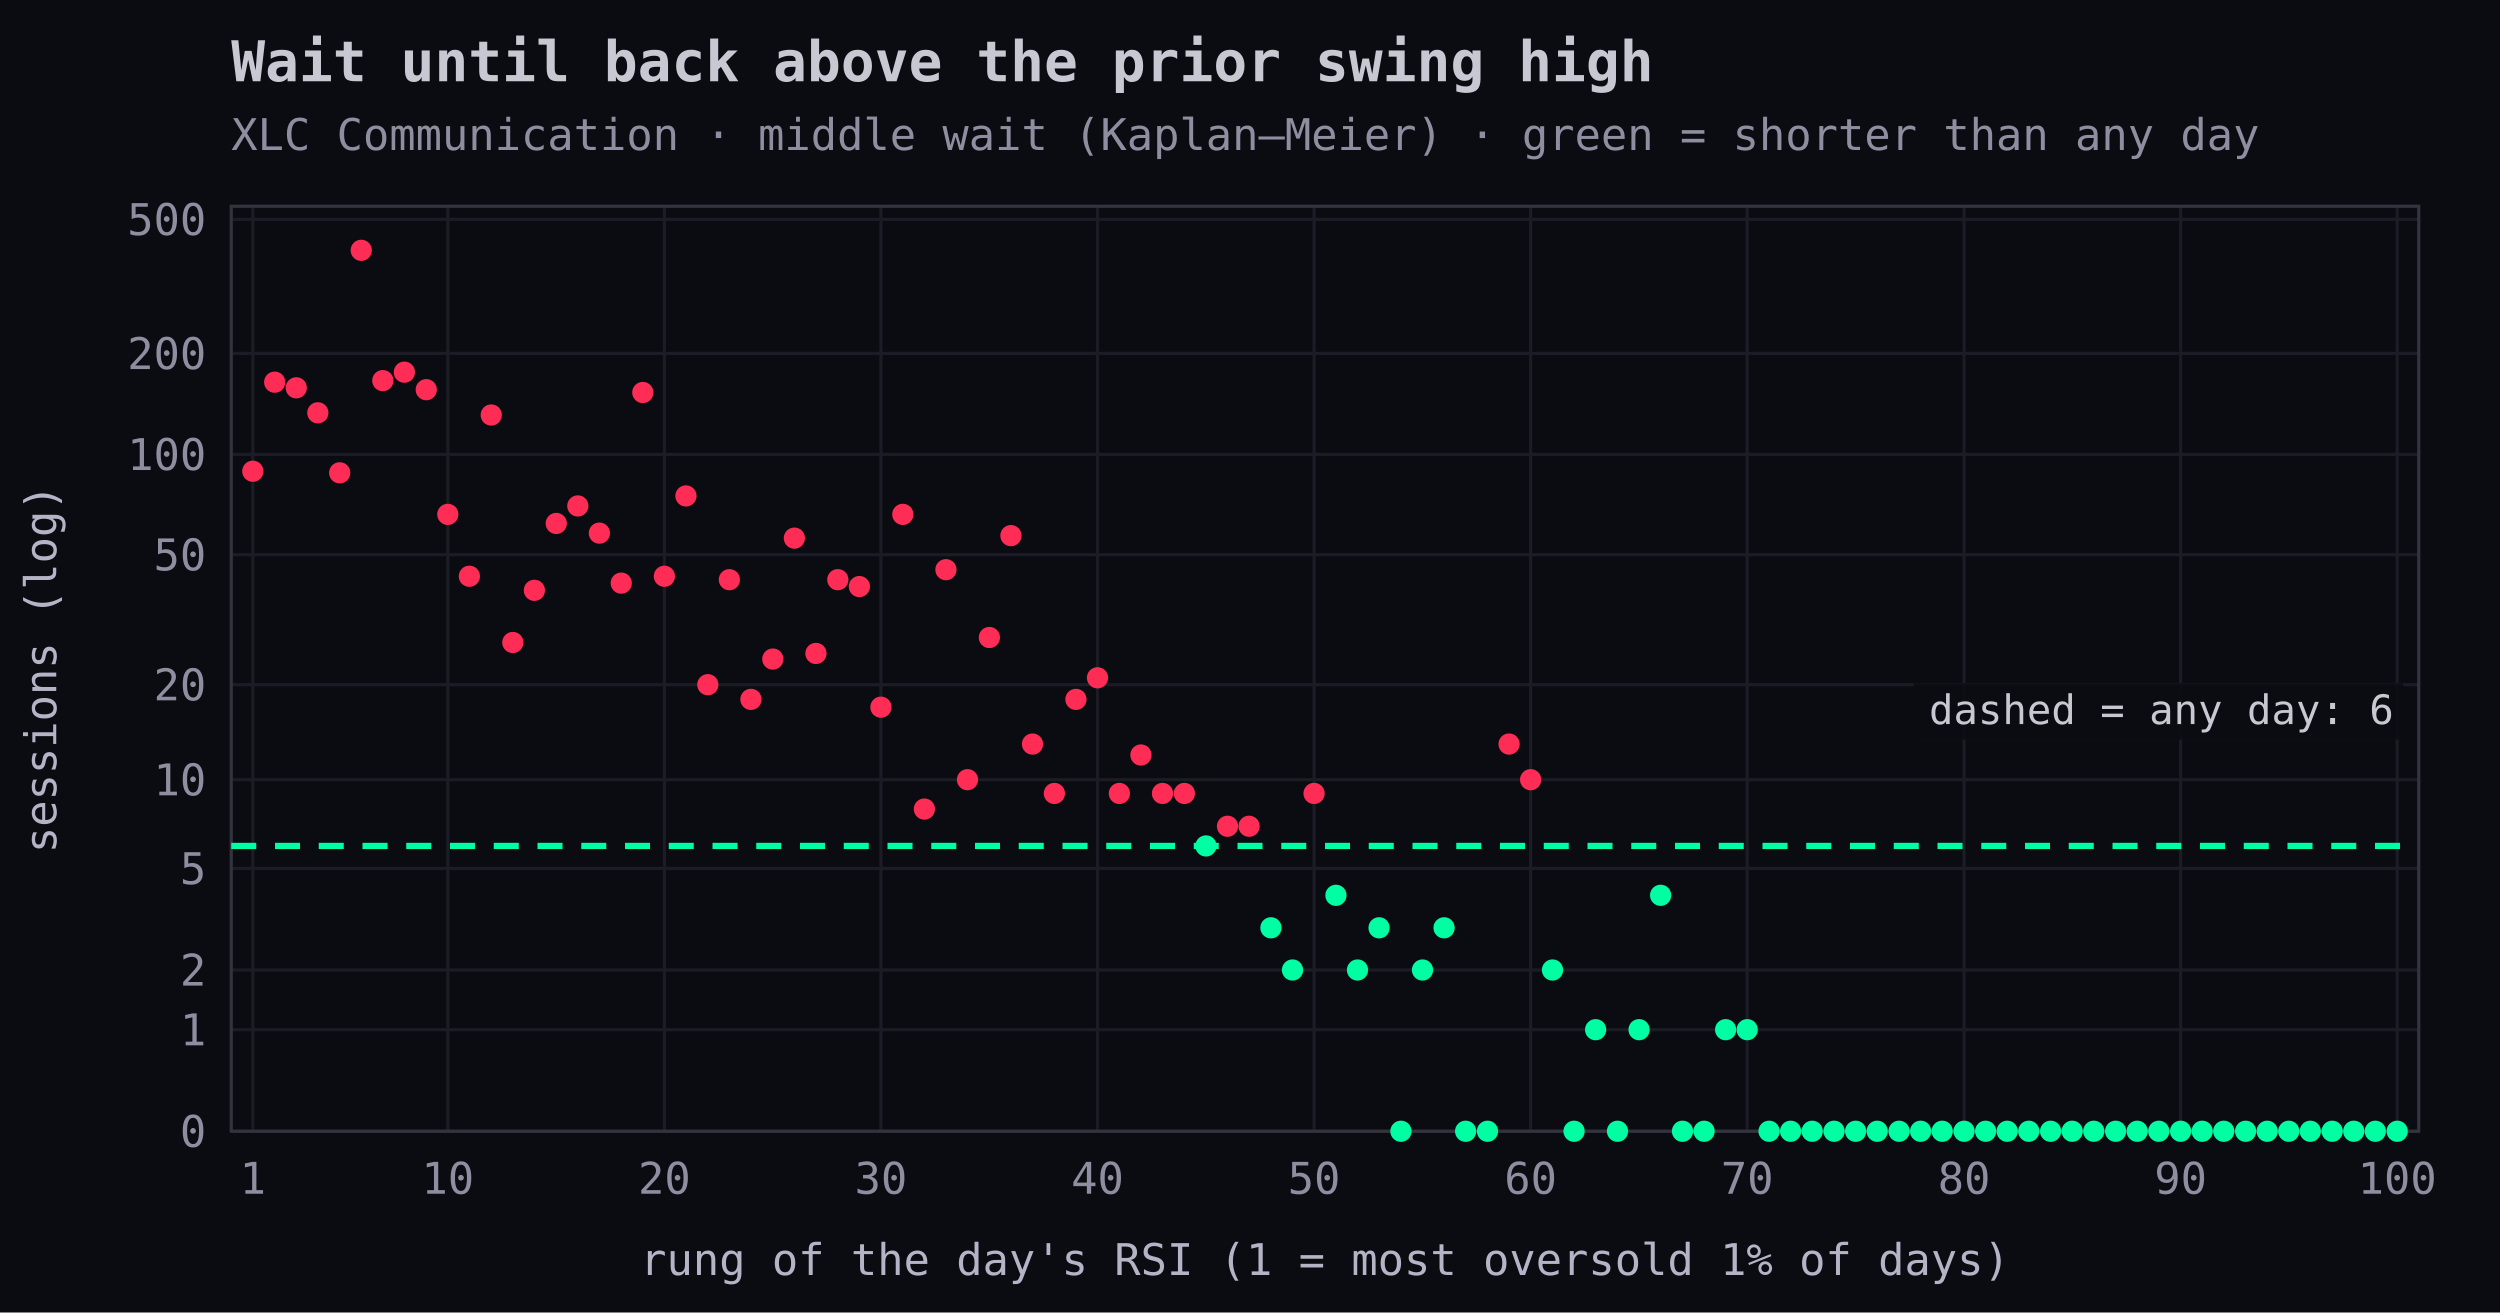
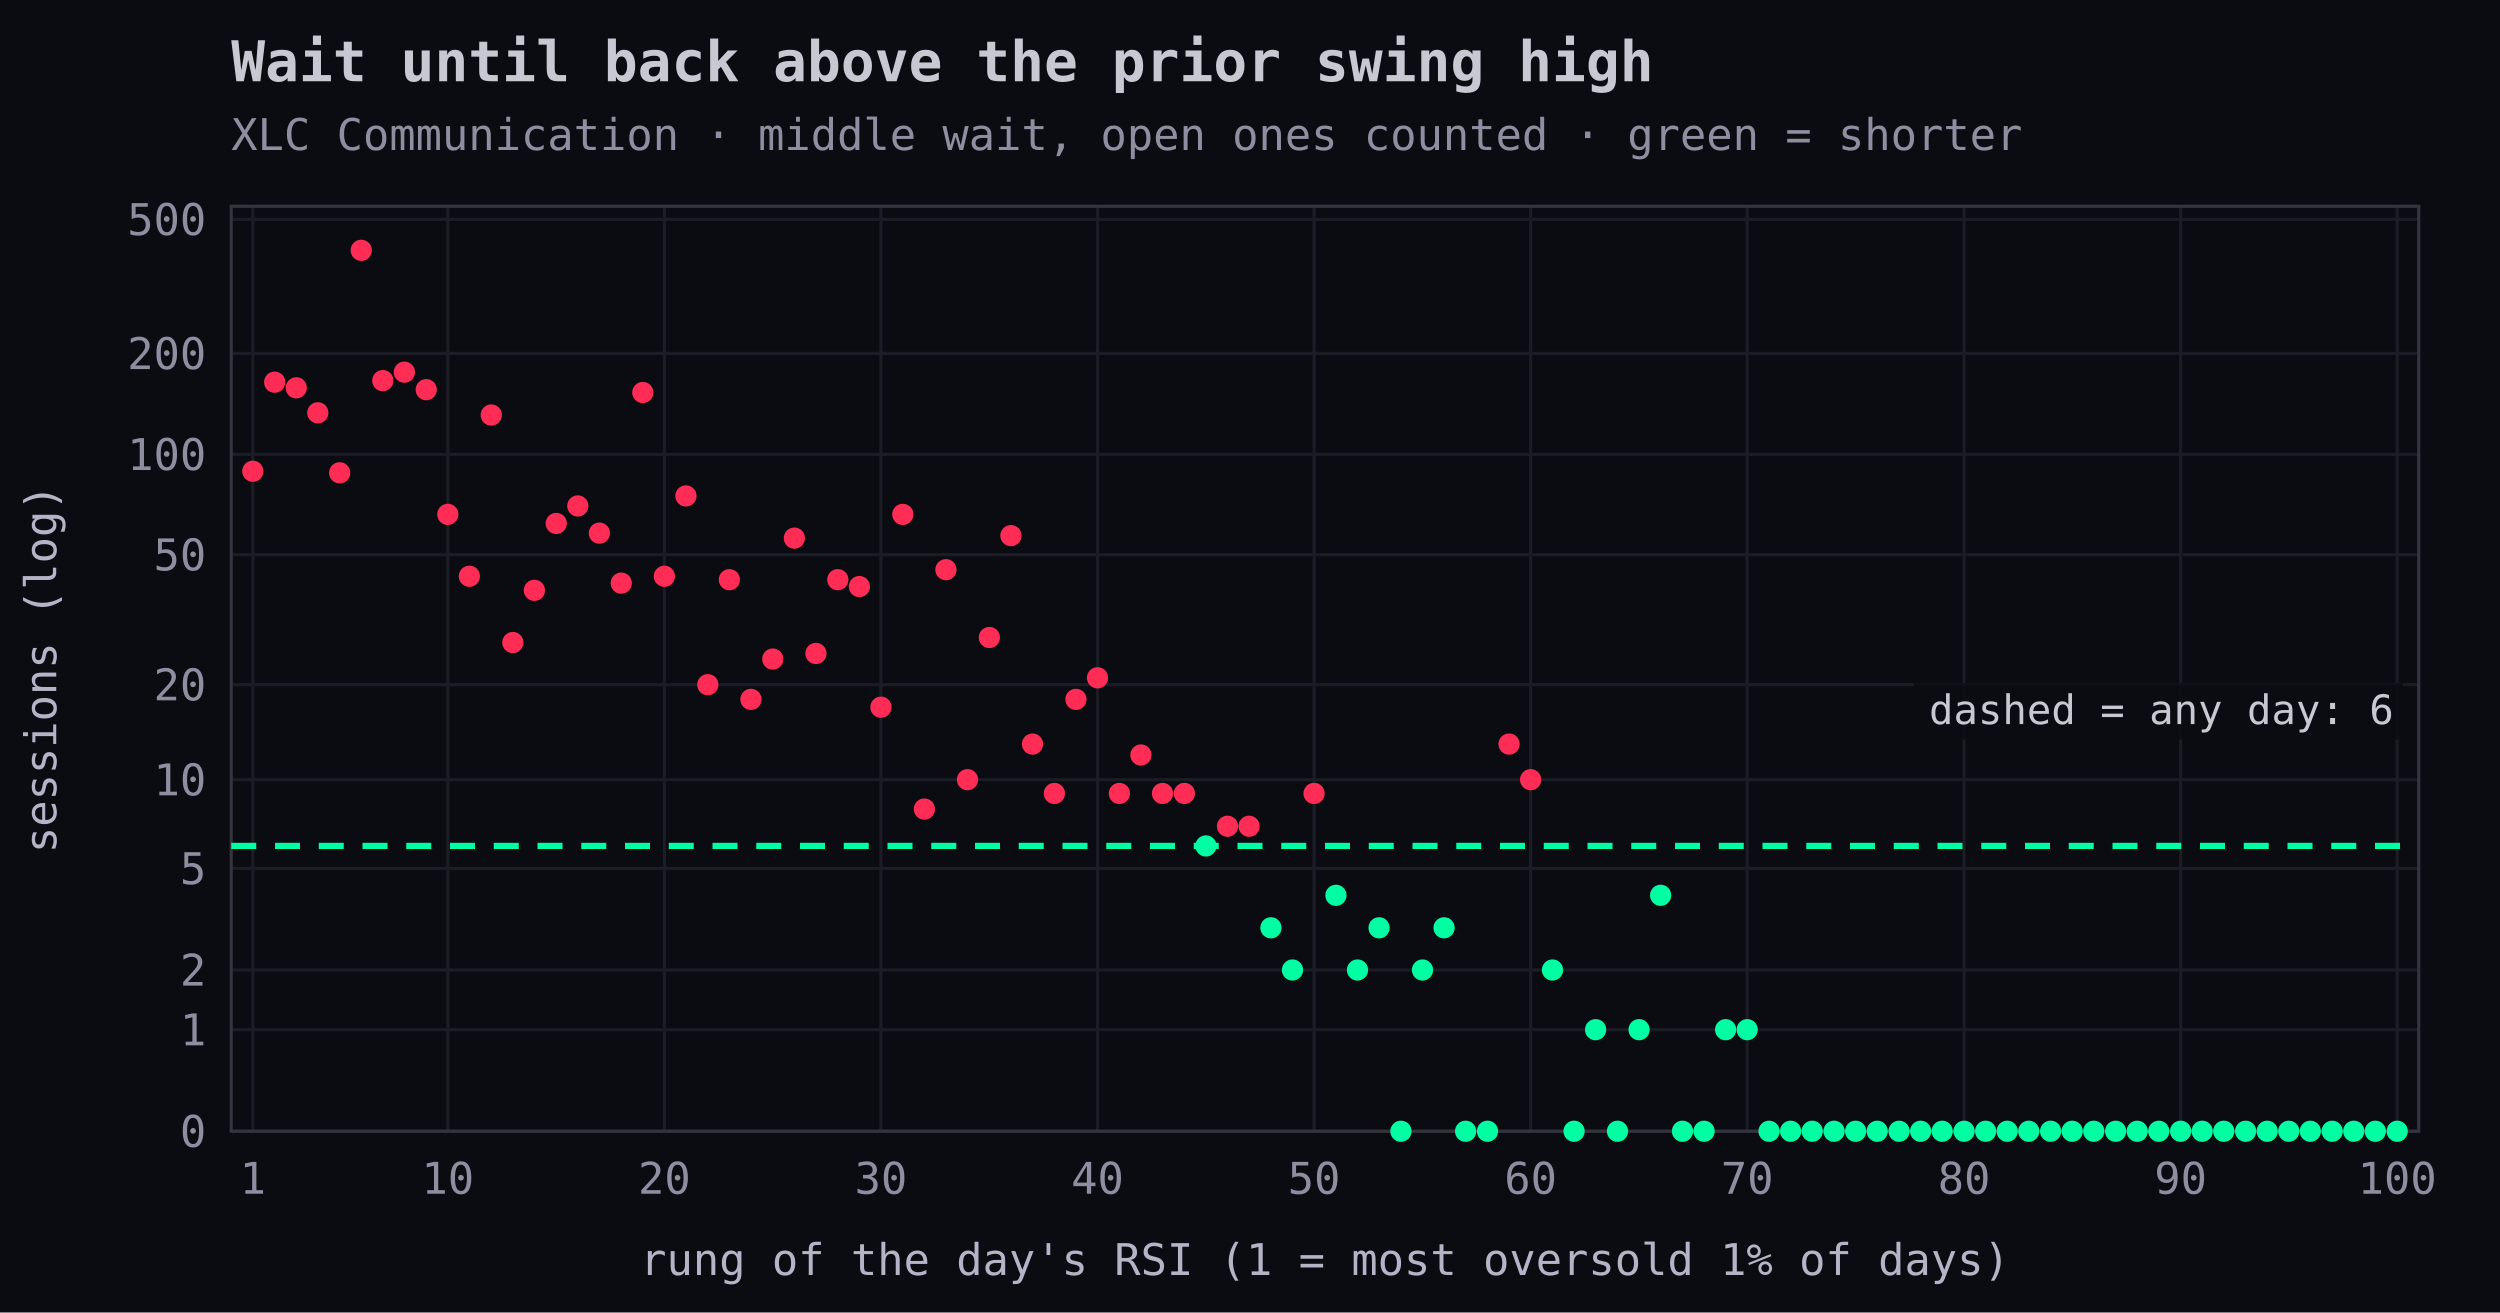
<svg xmlns="http://www.w3.org/2000/svg" viewBox="0 0 800 420" width="800" height="420" font-family="ui-monospace,SFMono-Regular,Menlo,monospace">
  <rect width="800" height="420" fill="#0B0B12" />
  <text x="74" y="26" font-size="18" fill="#C8C8D2" font-weight="600">Wait until back above the prior swing high</text>
-   <text x="74" y="48" font-size="14" fill="#8E8EA0">XLC Communication · middle wait (Kaplan–Meier) · green = shorter than any day</text>
+   <text x="74" y="48" font-size="14" fill="#8E8EA0">XLC Communication · middle wait, open ones counted · green = shorter</text>
  <line x1="74" x2="774" y1="362.0" y2="362.0" stroke="#1C1C26" />
  <text x="66" y="367.0" font-size="14" fill="#8E8EA0" text-anchor="end">0</text>
  <line x1="74" x2="774" y1="329.5" y2="329.5" stroke="#1C1C26" />
  <text x="66" y="334.5" font-size="14" fill="#8E8EA0" text-anchor="end">1</text>
  <line x1="74" x2="774" y1="310.4" y2="310.4" stroke="#1C1C26" />
  <text x="66" y="315.4" font-size="14" fill="#8E8EA0" text-anchor="end">2</text>
  <line x1="74" x2="774" y1="277.9" y2="277.9" stroke="#1C1C26" />
  <text x="66" y="282.9" font-size="14" fill="#8E8EA0" text-anchor="end">5</text>
  <line x1="74" x2="774" y1="249.5" y2="249.5" stroke="#1C1C26" />
  <text x="66" y="254.5" font-size="14" fill="#8E8EA0" text-anchor="end">10</text>
  <line x1="74" x2="774" y1="219.1" y2="219.1" stroke="#1C1C26" />
  <text x="66" y="224.1" font-size="14" fill="#8E8EA0" text-anchor="end">20</text>
  <line x1="74" x2="774" y1="177.5" y2="177.5" stroke="#1C1C26" />
  <text x="66" y="182.5" font-size="14" fill="#8E8EA0" text-anchor="end">50</text>
  <line x1="74" x2="774" y1="145.4" y2="145.4" stroke="#1C1C26" />
  <text x="66" y="150.4" font-size="14" fill="#8E8EA0" text-anchor="end">100</text>
  <line x1="74" x2="774" y1="113.1" y2="113.1" stroke="#1C1C26" />
  <text x="66" y="118.1" font-size="14" fill="#8E8EA0" text-anchor="end">200</text>
  <line x1="74" x2="774" y1="70.2" y2="70.2" stroke="#1C1C26" />
  <text x="66" y="75.2" font-size="14" fill="#8E8EA0" text-anchor="end">500</text>
  <line y1="66" y2="362" x1="80.9" x2="80.9" stroke="#1C1C26" />
  <text y="382" x="80.9" font-size="14" fill="#8E8EA0" text-anchor="middle">1</text>
  <line y1="66" y2="362" x1="143.3" x2="143.3" stroke="#1C1C26" />
  <text y="382" x="143.3" font-size="14" fill="#8E8EA0" text-anchor="middle">10</text>
  <line y1="66" y2="362" x1="212.6" x2="212.6" stroke="#1C1C26" />
  <text y="382" x="212.6" font-size="14" fill="#8E8EA0" text-anchor="middle">20</text>
  <line y1="66" y2="362" x1="281.9" x2="281.9" stroke="#1C1C26" />
  <text y="382" x="281.9" font-size="14" fill="#8E8EA0" text-anchor="middle">30</text>
  <line y1="66" y2="362" x1="351.2" x2="351.2" stroke="#1C1C26" />
  <text y="382" x="351.2" font-size="14" fill="#8E8EA0" text-anchor="middle">40</text>
  <line y1="66" y2="362" x1="420.5" x2="420.5" stroke="#1C1C26" />
  <text y="382" x="420.5" font-size="14" fill="#8E8EA0" text-anchor="middle">50</text>
  <line y1="66" y2="362" x1="489.8" x2="489.8" stroke="#1C1C26" />
  <text y="382" x="489.8" font-size="14" fill="#8E8EA0" text-anchor="middle">60</text>
  <line y1="66" y2="362" x1="559.1" x2="559.1" stroke="#1C1C26" />
  <text y="382" x="559.1" font-size="14" fill="#8E8EA0" text-anchor="middle">70</text>
  <line y1="66" y2="362" x1="628.5" x2="628.5" stroke="#1C1C26" />
  <text y="382" x="628.5" font-size="14" fill="#8E8EA0" text-anchor="middle">80</text>
  <line y1="66" y2="362" x1="697.8" x2="697.8" stroke="#1C1C26" />
  <text y="382" x="697.8" font-size="14" fill="#8E8EA0" text-anchor="middle">90</text>
  <line y1="66" y2="362" x1="767.1" x2="767.1" stroke="#1C1C26" />
  <text y="382" x="767.1" font-size="14" fill="#8E8EA0" text-anchor="middle">100</text>
  <rect x="74" y="66" width="700" height="296" fill="none" stroke="#34343F" />
  <text x="424" y="408" font-size="14" fill="#B4B4C6" text-anchor="middle">rung of the day's RSI (1 = most oversold 1% of days)</text>
  <text transform="translate(18 214) rotate(-90)" font-size="14" fill="#B4B4C6" text-anchor="middle">sessions (log)</text>
  <line x1="74" x2="774" y1="270.7" y2="270.7" stroke="#00FFA3" stroke-width="2" stroke-dasharray="8 6" />
  <circle cx="80.9" cy="150.8" r="3.4" fill="#FF2D55" />
  <circle cx="87.9" cy="122.3" r="3.4" fill="#FF2D55" />
  <circle cx="94.8" cy="124.1" r="3.4" fill="#FF2D55" />
  <circle cx="101.7" cy="132.1" r="3.4" fill="#FF2D55" />
  <circle cx="108.7" cy="151.3" r="3.4" fill="#FF2D55" />
  <circle cx="115.6" cy="80.1" r="3.4" fill="#FF2D55" />
  <circle cx="122.5" cy="121.8" r="3.4" fill="#FF2D55" />
  <circle cx="129.4" cy="119.1" r="3.4" fill="#FF2D55" />
  <circle cx="136.4" cy="124.7" r="3.4" fill="#FF2D55" />
  <circle cx="143.3" cy="164.6" r="3.4" fill="#FF2D55" />
  <circle cx="150.2" cy="184.4" r="3.4" fill="#FF2D55" />
  <circle cx="157.2" cy="132.8" r="3.4" fill="#FF2D55" />
  <circle cx="164.1" cy="205.6" r="3.4" fill="#FF2D55" />
  <circle cx="171.0" cy="188.9" r="3.4" fill="#FF2D55" />
  <circle cx="178.0" cy="167.5" r="3.4" fill="#FF2D55" />
  <circle cx="184.9" cy="161.9" r="3.4" fill="#FF2D55" />
  <circle cx="191.8" cy="170.6" r="3.4" fill="#FF2D55" />
  <circle cx="198.8" cy="186.6" r="3.4" fill="#FF2D55" />
  <circle cx="205.7" cy="125.6" r="3.4" fill="#FF2D55" />
  <circle cx="212.6" cy="184.4" r="3.4" fill="#FF2D55" />
  <circle cx="219.5" cy="158.7" r="3.4" fill="#FF2D55" />
  <circle cx="226.5" cy="219.1" r="3.4" fill="#FF2D55" />
  <circle cx="233.4" cy="185.5" r="3.4" fill="#FF2D55" />
  <circle cx="240.3" cy="223.8" r="3.4" fill="#FF2D55" />
  <circle cx="247.3" cy="210.9" r="3.4" fill="#FF2D55" />
  <circle cx="254.2" cy="172.2" r="3.4" fill="#FF2D55" />
  <circle cx="261.1" cy="209.1" r="3.4" fill="#FF2D55" />
  <circle cx="268.1" cy="185.5" r="3.4" fill="#FF2D55" />
  <circle cx="275.0" cy="187.7" r="3.4" fill="#FF2D55" />
  <circle cx="281.9" cy="226.3" r="3.4" fill="#FF2D55" />
  <circle cx="288.9" cy="164.6" r="3.4" fill="#FF2D55" />
  <circle cx="295.8" cy="258.9" r="3.4" fill="#FF2D55" />
  <circle cx="302.7" cy="182.3" r="3.4" fill="#FF2D55" />
  <circle cx="309.6" cy="249.5" r="3.4" fill="#FF2D55" />
  <circle cx="316.6" cy="204.0" r="3.4" fill="#FF2D55" />
  <circle cx="323.5" cy="171.4" r="3.4" fill="#FF2D55" />
  <circle cx="330.4" cy="238.1" r="3.4" fill="#FF2D55" />
  <circle cx="337.4" cy="253.9" r="3.4" fill="#FF2D55" />
  <circle cx="344.3" cy="223.8" r="3.4" fill="#FF2D55" />
  <circle cx="351.2" cy="216.9" r="3.4" fill="#FF2D55" />
  <circle cx="358.2" cy="253.9" r="3.4" fill="#FF2D55" />
  <circle cx="365.1" cy="241.6" r="3.4" fill="#FF2D55" />
  <circle cx="372.0" cy="253.9" r="3.4" fill="#FF2D55" />
  <circle cx="379.0" cy="253.9" r="3.4" fill="#FF2D55" />
  <circle cx="385.9" cy="270.7" r="3.4" fill="#00FFA3" />
  <circle cx="392.8" cy="264.4" r="3.4" fill="#FF2D55" />
  <circle cx="399.7" cy="264.4" r="3.4" fill="#FF2D55" />
  <circle cx="406.7" cy="296.9" r="3.4" fill="#00FFA3" />
  <circle cx="413.6" cy="310.4" r="3.4" fill="#00FFA3" />
  <circle cx="420.5" cy="253.9" r="3.4" fill="#FF2D55" />
  <circle cx="427.5" cy="286.5" r="3.4" fill="#00FFA3" />
  <circle cx="434.4" cy="310.4" r="3.4" fill="#00FFA3" />
  <circle cx="441.3" cy="296.9" r="3.4" fill="#00FFA3" />
  <circle cx="448.3" cy="362.0" r="3.4" fill="#00FFA3" />
  <circle cx="455.2" cy="310.4" r="3.4" fill="#00FFA3" />
  <circle cx="462.1" cy="296.9" r="3.4" fill="#00FFA3" />
  <circle cx="469.0" cy="362.0" r="3.4" fill="#00FFA3" />
  <circle cx="476.0" cy="362.0" r="3.4" fill="#00FFA3" />
  <circle cx="482.9" cy="238.1" r="3.4" fill="#FF2D55" />
  <circle cx="489.8" cy="249.5" r="3.4" fill="#FF2D55" />
  <circle cx="496.8" cy="310.4" r="3.4" fill="#00FFA3" />
  <circle cx="503.7" cy="362.0" r="3.4" fill="#00FFA3" />
  <circle cx="510.6" cy="329.5" r="3.4" fill="#00FFA3" />
  <circle cx="517.6" cy="362.0" r="3.4" fill="#00FFA3" />
  <circle cx="524.5" cy="329.5" r="3.4" fill="#00FFA3" />
  <circle cx="531.4" cy="286.5" r="3.4" fill="#00FFA3" />
  <circle cx="538.4" cy="362.0" r="3.4" fill="#00FFA3" />
  <circle cx="545.3" cy="362.0" r="3.4" fill="#00FFA3" />
  <circle cx="552.2" cy="329.5" r="3.4" fill="#00FFA3" />
  <circle cx="559.1" cy="329.5" r="3.4" fill="#00FFA3" />
  <circle cx="566.1" cy="362.0" r="3.4" fill="#00FFA3" />
  <circle cx="573.0" cy="362.0" r="3.4" fill="#00FFA3" />
  <circle cx="579.9" cy="362.0" r="3.4" fill="#00FFA3" />
  <circle cx="586.9" cy="362.0" r="3.4" fill="#00FFA3" />
  <circle cx="593.8" cy="362.0" r="3.4" fill="#00FFA3" />
  <circle cx="600.7" cy="362.0" r="3.4" fill="#00FFA3" />
  <circle cx="607.7" cy="362.0" r="3.4" fill="#00FFA3" />
  <circle cx="614.6" cy="362.0" r="3.4" fill="#00FFA3" />
  <circle cx="621.5" cy="362.0" r="3.4" fill="#00FFA3" />
  <circle cx="628.5" cy="362.0" r="3.4" fill="#00FFA3" />
  <circle cx="635.4" cy="362.0" r="3.4" fill="#00FFA3" />
  <circle cx="642.3" cy="362.0" r="3.4" fill="#00FFA3" />
  <circle cx="649.2" cy="362.0" r="3.4" fill="#00FFA3" />
  <circle cx="656.2" cy="362.0" r="3.4" fill="#00FFA3" />
  <circle cx="663.1" cy="362.0" r="3.4" fill="#00FFA3" />
  <circle cx="670.0" cy="362.0" r="3.4" fill="#00FFA3" />
  <circle cx="677.0" cy="362.0" r="3.4" fill="#00FFA3" />
  <circle cx="683.9" cy="362.0" r="3.4" fill="#00FFA3" />
  <circle cx="690.8" cy="362.0" r="3.4" fill="#00FFA3" />
  <circle cx="697.8" cy="362.0" r="3.4" fill="#00FFA3" />
  <circle cx="704.7" cy="362.0" r="3.4" fill="#00FFA3" />
  <circle cx="711.6" cy="362.0" r="3.4" fill="#00FFA3" />
  <circle cx="718.6" cy="362.0" r="3.4" fill="#00FFA3" />
  <circle cx="725.5" cy="362.0" r="3.4" fill="#00FFA3" />
  <circle cx="732.4" cy="362.0" r="3.4" fill="#00FFA3" />
  <circle cx="739.3" cy="362.0" r="3.4" fill="#00FFA3" />
  <circle cx="746.3" cy="362.0" r="3.4" fill="#00FFA3" />
  <circle cx="753.2" cy="362.0" r="3.4" fill="#00FFA3" />
  <circle cx="760.1" cy="362.0" r="3.4" fill="#00FFA3" />
  <circle cx="767.1" cy="362.0" r="3.4" fill="#00FFA3" />
  <rect x="612.3" y="218.7" width="156.7" height="18" fill="#0B0B12" opacity="0.85" />
  <text x="766.0" y="231.7" font-size="13" fill="#C8C8D2" text-anchor="end">dashed = any day: 6</text>
</svg>
